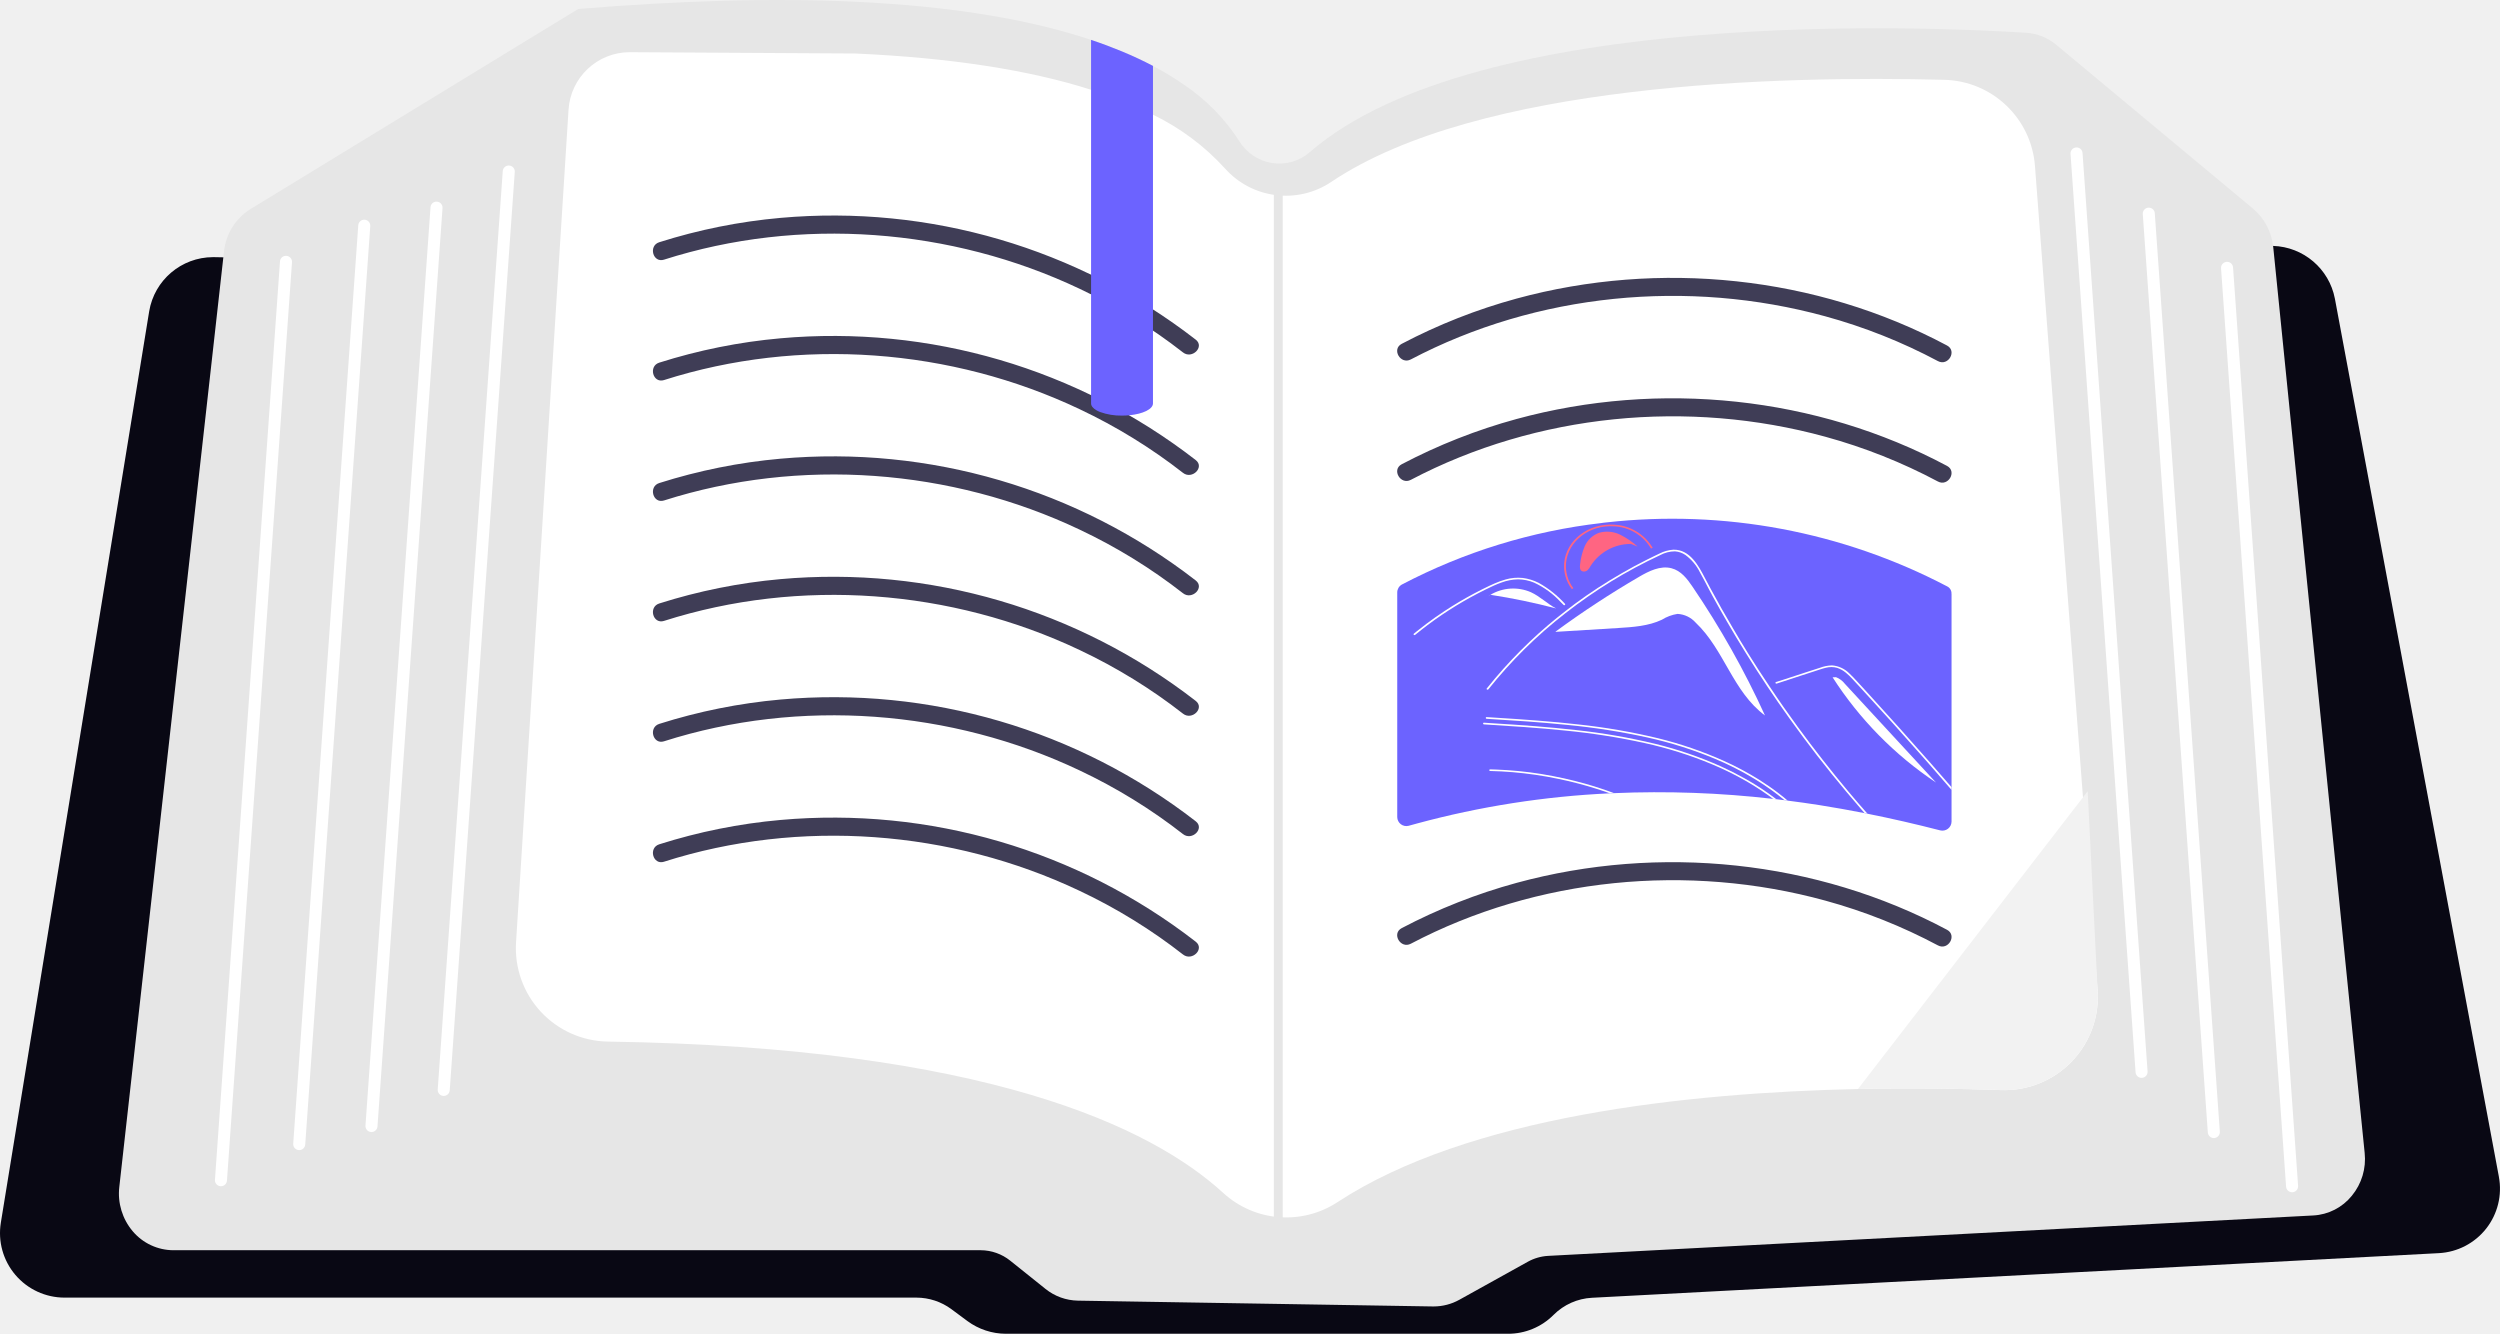
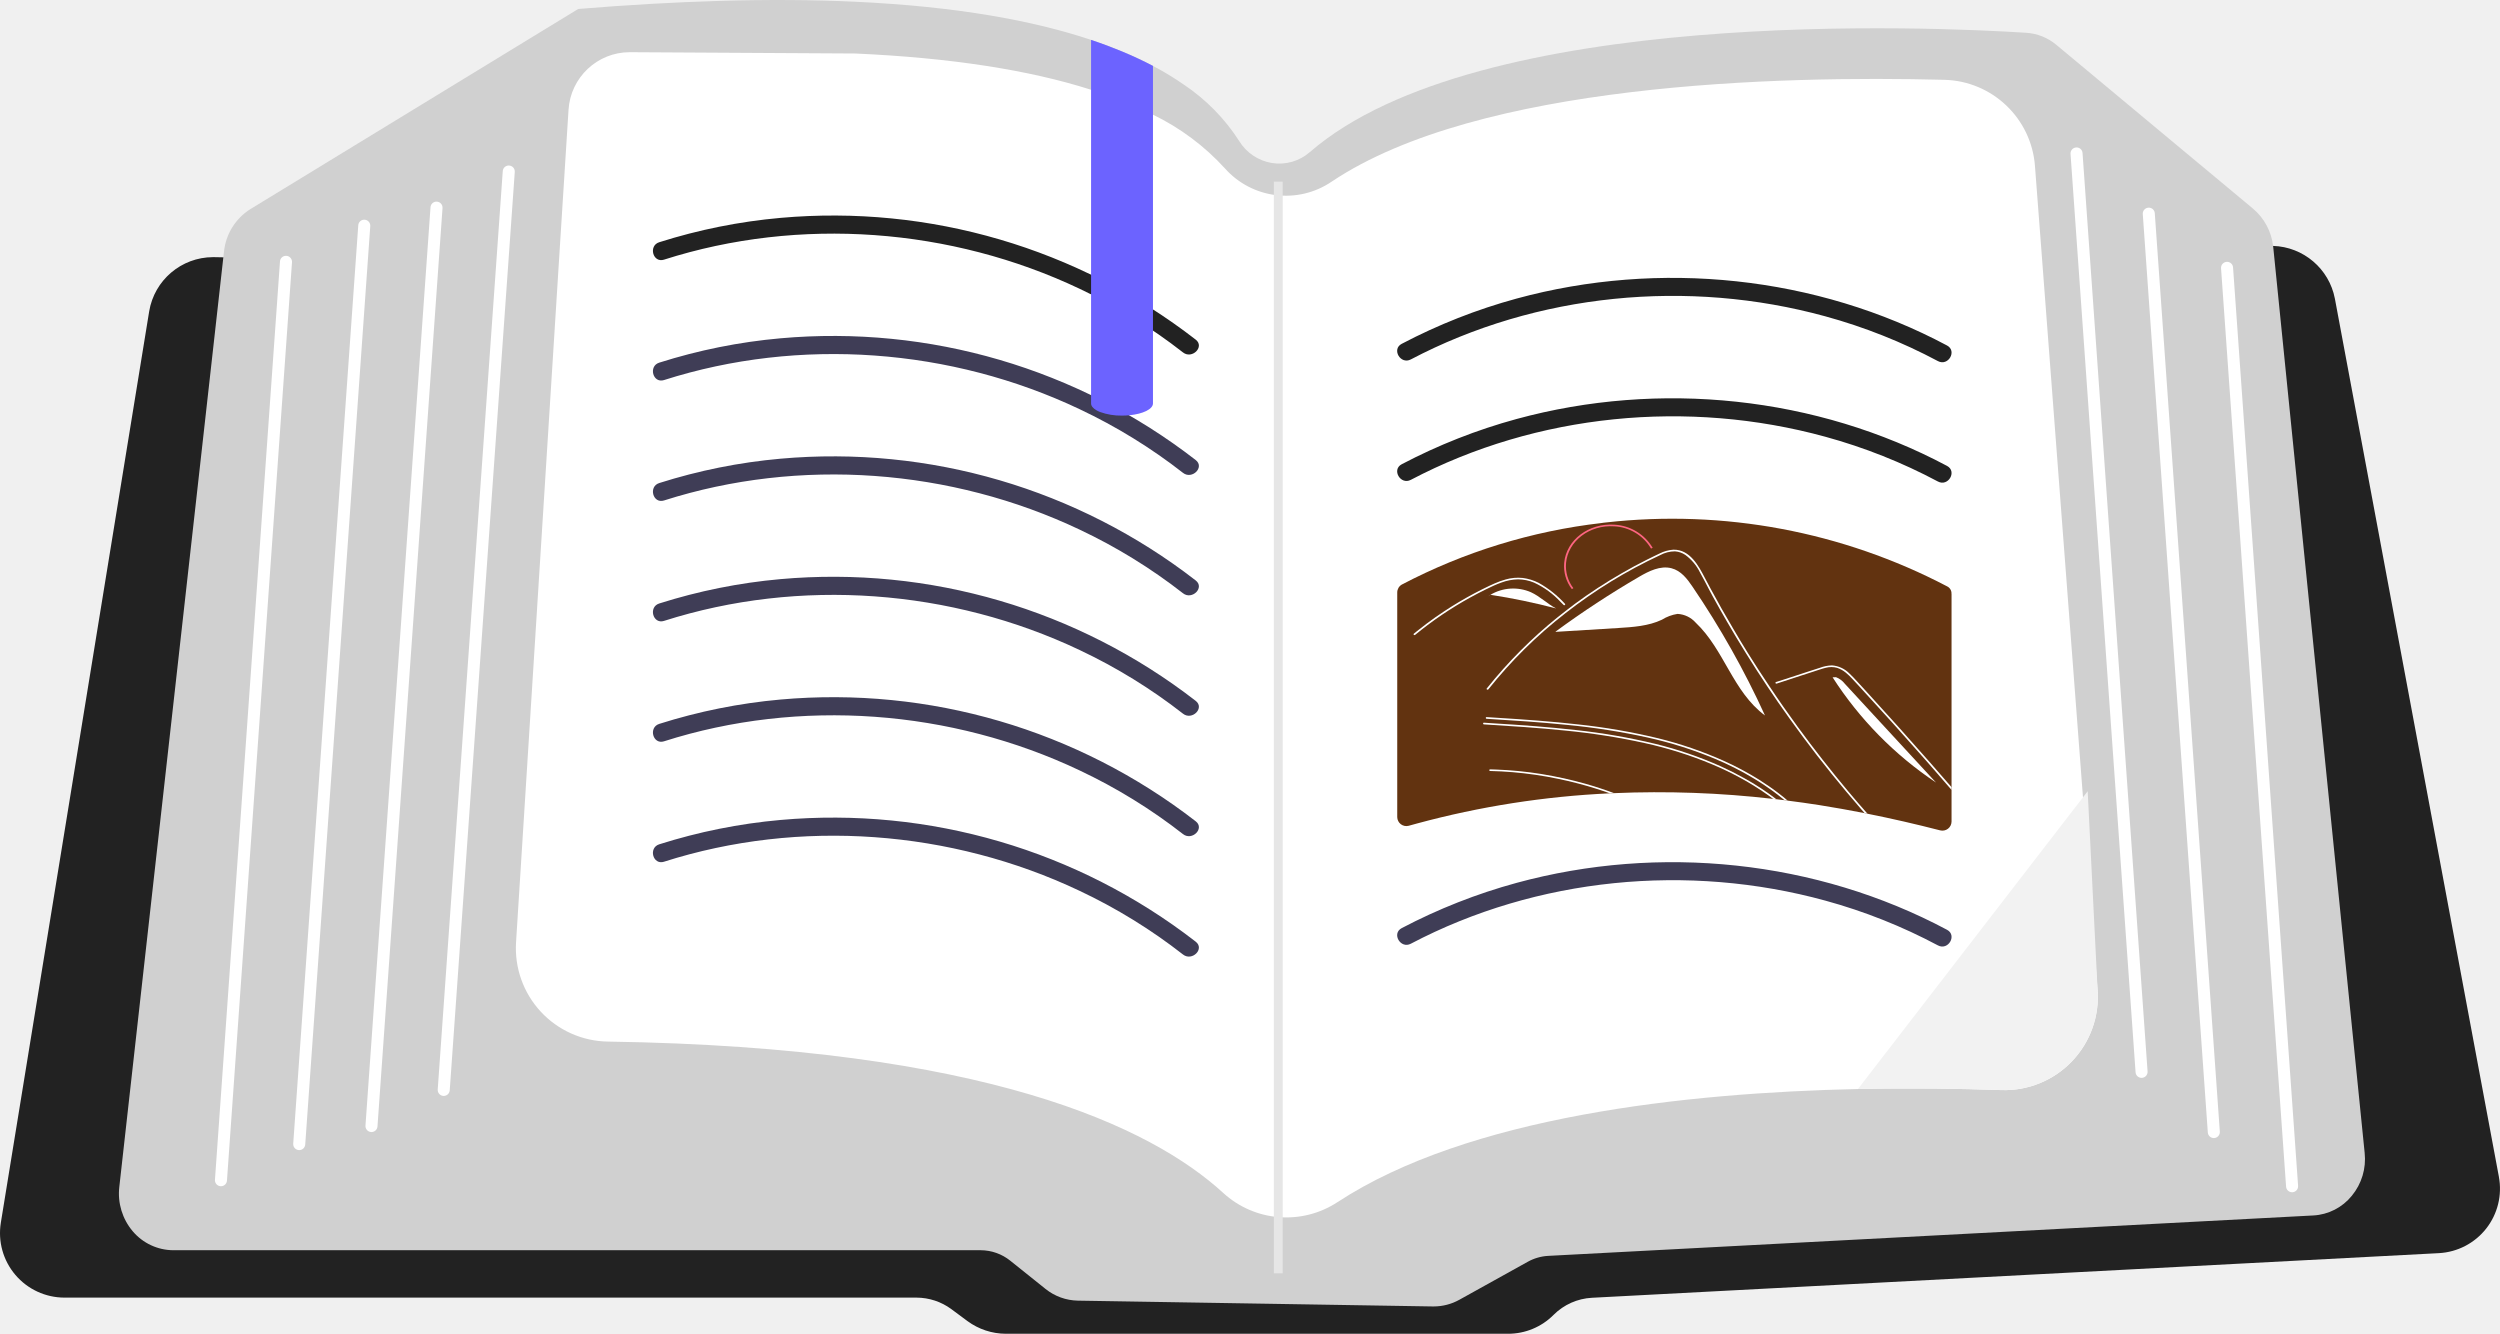
<svg xmlns="http://www.w3.org/2000/svg" width="960" height="512.162" viewBox="0 0 960 512.162" role="img" artist="Katerina Limpitsouni" source="https://undraw.co/">
  <g transform="translate(-666 -361.864)">
-     <path d="M1265.509,644.706l-62.988-337.257a24.981,24.981,0,0,0-23.724-20.215q-.764-.017-1.528,0l-42.908,1.539-4.618.17-21.415.77-4.618.158-13.775.5L812.181,300.34c-.419.023-.849.023-1.268.011l-62.24-1.3-23.033-.475-.736-.011-17-.362-148.137-3.079-39.275-.826-19.366-.4-4.641-.1-22.082-.453-4.629-.1-22.592-.464-4.629-.1-24.822-.521-3.894-.079-22.139-.464-3.5-.068h-.509a24.913,24.913,0,0,0-24.471,20.8L306.255,662.317a24.781,24.781,0,0,0,24.459,28.772h327.15a22.67,22.67,0,0,1,13.378,4.414l6.2,4.6a25.007,25.007,0,0,0,14.748,4.867h192.8a24.632,24.632,0,0,0,17.532-7.267,22.489,22.489,0,0,1,14.714-6.553l325.2-17.136a24.782,24.782,0,0,0,23.067-29.3Z" transform="translate(360.068 169.06)" fill="#090814" />
-     <path d="M1196.275,672.112l-35.11-347.851c-.011-.147-.034-.306-.057-.453a22.089,22.089,0,0,0-7.674-14.273l-75.528-62.92a20.038,20.038,0,0,0-11.647-4.652c-34.555-2.218-210.23-10.436-275.073,45.851a17.851,17.851,0,0,1-14.51,4.165,18.176,18.176,0,0,1-12.586-8.444A74.38,74.38,0,0,0,742.867,261.9a112.879,112.879,0,0,0-11.884-7.21c-3.633-1.913-7.583-3.769-11.884-5.557-3.7-1.539-7.651-3.022-11.885-4.437-21.947-7.334-51.284-12.813-90.491-14.646-16.265-.77-33.944-.871-52.54-.317-16.978.5-35.019,1.528-53.616,3.067l-.272.011L384.466,309.626a21.923,21.923,0,0,0-10.2,16.253l-.26,2.309-39.954,357a22.391,22.391,0,0,0,5.15,16.989,20.542,20.542,0,0,0,15.608,7.289H664.849a18.246,18.246,0,0,1,11.33,4.018l13.537,10.843a20.466,20.466,0,0,0,12.416,4.5l136.32,2.23h.328a20.329,20.329,0,0,0,9.836-2.558l26.293-14.6a18.153,18.153,0,0,1,7.81-2.264l293.828-15.518a20.422,20.422,0,0,0,14.816-7.583,22.149,22.149,0,0,0,4.912-16.423Z" transform="translate(377.758 132.485)" fill="#e6e6e6" />
+     <path d="M1265.509,644.706l-62.988-337.257a24.981,24.981,0,0,0-23.724-20.215q-.764-.017-1.528,0l-42.908,1.539-4.618.17-21.415.77-4.618.158-13.775.5L812.181,300.34c-.419.023-.849.023-1.268.011l-62.24-1.3-23.033-.475-.736-.011-17-.362-148.137-3.079-39.275-.826-19.366-.4-4.641-.1-22.082-.453-4.629-.1-22.592-.464-4.629-.1-24.822-.521-3.894-.079-22.139-.464-3.5-.068h-.509a24.913,24.913,0,0,0-24.471,20.8L306.255,662.317a24.781,24.781,0,0,0,24.459,28.772h327.15a22.67,22.67,0,0,1,13.378,4.414l6.2,4.6a25.007,25.007,0,0,0,14.748,4.867h192.8a24.632,24.632,0,0,0,17.532-7.267,22.489,22.489,0,0,1,14.714-6.553l325.2-17.136a24.782,24.782,0,0,0,23.067-29.3Z" transform="translate(360.068 169.06)" fill="#222" />
+     <path d="M1196.275,672.112l-35.11-347.851c-.011-.147-.034-.306-.057-.453a22.089,22.089,0,0,0-7.674-14.273l-75.528-62.92a20.038,20.038,0,0,0-11.647-4.652c-34.555-2.218-210.23-10.436-275.073,45.851a17.851,17.851,0,0,1-14.51,4.165,18.176,18.176,0,0,1-12.586-8.444A74.38,74.38,0,0,0,742.867,261.9a112.879,112.879,0,0,0-11.884-7.21c-3.633-1.913-7.583-3.769-11.884-5.557-3.7-1.539-7.651-3.022-11.885-4.437-21.947-7.334-51.284-12.813-90.491-14.646-16.265-.77-33.944-.871-52.54-.317-16.978.5-35.019,1.528-53.616,3.067l-.272.011L384.466,309.626a21.923,21.923,0,0,0-10.2,16.253l-.26,2.309-39.954,357a22.391,22.391,0,0,0,5.15,16.989,20.542,20.542,0,0,0,15.608,7.289H664.849a18.246,18.246,0,0,1,11.33,4.018l13.537,10.843a20.466,20.466,0,0,0,12.416,4.5l136.32,2.23h.328a20.329,20.329,0,0,0,9.836-2.558l26.293-14.6a18.153,18.153,0,0,1,7.81-2.264l293.828-15.518a20.422,20.422,0,0,0,14.816-7.583,22.149,22.149,0,0,0,4.912-16.423Z" transform="translate(377.758 132.485)" fill="#d0d0d0" />
    <path d="M1034.675,601.619l-4.113-54.142-17.351-228.289-2.579-33.772a35.786,35.786,0,0,0-34.865-33.151c-63.577-1.632-178.7,1.241-235.193,39.093a31.32,31.32,0,0,1-40.986-5.06,91.092,91.092,0,0,0-27.651-20.648,155.958,155.958,0,0,0-23.766-9.565q-35.869-11.459-90.526-13.923l-86.477-.506h-.147a23.573,23.573,0,0,0-23.5,22.085l-3.754,59.366-16.4,260.346a35.868,35.868,0,0,0,35.306,38.13c145.157,2.155,208.571,32.792,236.222,58.092a35.855,35.855,0,0,0,43.908,3.558c50.192-32.874,133.634-42.015,200.05-43.435,20.338-.424,39.077-.147,54.779.408a35.867,35.867,0,0,0,37.052-38.587Z" transform="translate(436.797 140.248)" fill="#fff" />
    <path d="M358.81,646.842c-.054,0-.111,0-.165-.007a2.31,2.31,0,0,1-2.143-2.468l24.975-352.655a2.284,2.284,0,0,1,2.468-2.143,2.311,2.311,0,0,1,2.143,2.468L361.113,644.693A2.31,2.31,0,0,1,358.81,646.842Z" transform="translate(392.039 170.537)" fill="#fff" />
    <path d="M377.224,638.343c-.054,0-.111,0-.165-.007a2.311,2.311,0,0,1-2.143-2.468l24.975-352.655a2.284,2.284,0,0,1,2.468-2.143,2.311,2.311,0,0,1,2.143,2.468L379.527,636.194a2.31,2.31,0,0,1-2.3,2.149Z" transform="translate(403.681 165.164)" fill="#fff" />
    <path d="M394.221,634.094c-.054,0-.111,0-.165-.007a2.31,2.31,0,0,1-2.143-2.468l24.976-352.655a2.284,2.284,0,0,1,2.468-2.143,2.311,2.311,0,0,1,2.143,2.468L396.524,631.945A2.31,2.31,0,0,1,394.221,634.094Z" transform="translate(414.428 162.477)" fill="#fff" />
    <path d="M411.218,625.6c-.054,0-.111,0-.165-.007a2.311,2.311,0,0,1-2.143-2.468l24.975-352.655a2.284,2.284,0,0,1,2.468-2.143,2.311,2.311,0,0,1,2.143,2.468L413.521,623.446a2.31,2.31,0,0,1-2.3,2.149Z" transform="translate(425.175 157.104)" fill="#fff" />
    <path d="M855.726,648.258c.054,0,.111,0,.165-.007a2.311,2.311,0,0,0,2.143-2.468L833.058,293.129a2.284,2.284,0,0,0-2.468-2.143,2.31,2.31,0,0,0-2.142,2.468l24.975,352.655a2.31,2.31,0,0,0,2.3,2.149Z" transform="translate(690.434 171.433)" fill="#fff" />
    <path d="M837.313,635.511c.054,0,.111,0,.165-.007a2.31,2.31,0,0,0,2.142-2.468L814.645,280.381a2.284,2.284,0,0,0-2.468-2.143,2.311,2.311,0,0,0-2.143,2.468L835.01,633.361A2.31,2.31,0,0,0,837.313,635.511Z" transform="translate(678.792 163.373)" fill="#fff" />
    <path d="M820.316,621.347c.054,0,.111,0,.165-.007a2.311,2.311,0,0,0,2.143-2.468L797.648,266.217a2.284,2.284,0,0,0-2.468-2.143,2.31,2.31,0,0,0-2.143,2.468L818.013,619.2a2.31,2.31,0,0,0,2.3,2.149Z" transform="translate(668.045 154.417)" fill="#fff" />
-     <path d="M463.794,297.025c52.114-16.627,110.253-12.225,159.623,11.2a210.183,210.183,0,0,1,39.667,24.431c3.473,2.726,8.414-2.15,4.9-4.9a227.191,227.191,0,0,0-159.481-46.767,218.225,218.225,0,0,0-46.558,9.354c-4.236,1.352-2.426,8.05,1.844,6.688Z" transform="translate(457.189 164.542)" fill="#3f3d56" />
-     <path d="M639.858,326.07C688.31,300.6,746.33,295.049,799.01,309.506a209.778,209.778,0,0,1,43.275,17.206c3.937,2.1,7.444-3.885,3.5-5.989-50.208-26.791-110.478-32.958-165.306-18.024a218.16,218.16,0,0,0-44.122,17.382C632.4,322.159,635.906,328.147,639.858,326.07Z" transform="translate(567.888 173.818)" fill="#3f3d56" />
-     <path d="M639.858,354.4c48.452-25.467,106.472-31.02,159.152-16.564a209.779,209.779,0,0,1,43.275,17.206c3.937,2.1,7.444-3.885,3.5-5.989-50.208-26.791-110.478-32.958-165.306-18.024a218.161,218.161,0,0,0-44.122,17.382c-3.953,2.078-.451,8.066,3.5,5.989Z" transform="translate(567.888 191.729)" fill="#3f3d56" />
-     <path d="M847.472,380.242a2.972,2.972,0,0,0-1.709-2.875A227.456,227.456,0,0,0,714.819,352.84c-.283.023-.543.068-.849.091h-.011a6.965,6.965,0,0,0-.826.125,219.086,219.086,0,0,0-76.785,23.667,3.5,3.5,0,0,0-1.709,3.011v86.258a3.5,3.5,0,0,0,4.391,3.328c1.064-.306,2.128-.6,3.215-.883a343.8,343.8,0,0,1,74.023-11.579l1.619-.068a387.777,387.777,0,0,1,61.063,2.2,12.743,12.743,0,0,1,1.268.136c1.041.113,2.105.238,3.146.374.419.045.815.091,1.2.158,4.052.509,8.07,1.087,12.1,1.709q8.727,1.392,17.453,3.1c.362.068.736.158,1.109.226,9.338,1.856,18.63,4.007,27.877,6.384a3.514,3.514,0,0,0,4.392-3.35V380.378A.285.285,0,0,0,847.472,380.242Z" transform="translate(567.899 209.644)" fill="#6c63ff" />
-     <path d="M693.088,355.619a11.406,11.406,0,0,0-8.172-.718,9.686,9.686,0,0,0-5.443,5.119,24.623,24.623,0,0,0-1.792,7.042c-.144.953-.153,2.156.805,2.6a2.029,2.029,0,0,0,2.058-.408,6.083,6.083,0,0,0,1.206-1.682,18.306,18.306,0,0,1,15.464-8.407l2.561,1.021a30.325,30.325,0,0,0-6.687-4.567Z" transform="translate(595.068 211.568)" fill="#ff6582" />
+     <path d="M463.794,297.025c52.114-16.627,110.253-12.225,159.623,11.2a210.183,210.183,0,0,1,39.667,24.431c3.473,2.726,8.414-2.15,4.9-4.9a227.191,227.191,0,0,0-159.481-46.767,218.225,218.225,0,0,0-46.558,9.354c-4.236,1.352-2.426,8.05,1.844,6.688Z" transform="translate(457.189 164.542)" fill="#222" />
+     <path d="M639.858,326.07C688.31,300.6,746.33,295.049,799.01,309.506a209.778,209.778,0,0,1,43.275,17.206c3.937,2.1,7.444-3.885,3.5-5.989-50.208-26.791-110.478-32.958-165.306-18.024a218.16,218.16,0,0,0-44.122,17.382C632.4,322.159,635.906,328.147,639.858,326.07Z" transform="translate(567.888 173.818)" fill="#222" />
+     <path d="M639.858,354.4c48.452-25.467,106.472-31.02,159.152-16.564a209.779,209.779,0,0,1,43.275,17.206c3.937,2.1,7.444-3.885,3.5-5.989-50.208-26.791-110.478-32.958-165.306-18.024a218.161,218.161,0,0,0-44.122,17.382c-3.953,2.078-.451,8.066,3.5,5.989Z" transform="translate(567.888 191.729)" fill="#222" />
+     <path d="M847.472,380.242a2.972,2.972,0,0,0-1.709-2.875A227.456,227.456,0,0,0,714.819,352.84c-.283.023-.543.068-.849.091h-.011a6.965,6.965,0,0,0-.826.125,219.086,219.086,0,0,0-76.785,23.667,3.5,3.5,0,0,0-1.709,3.011v86.258a3.5,3.5,0,0,0,4.391,3.328c1.064-.306,2.128-.6,3.215-.883a343.8,343.8,0,0,1,74.023-11.579l1.619-.068a387.777,387.777,0,0,1,61.063,2.2,12.743,12.743,0,0,1,1.268.136c1.041.113,2.105.238,3.146.374.419.045.815.091,1.2.158,4.052.509,8.07,1.087,12.1,1.709q8.727,1.392,17.453,3.1c.362.068.736.158,1.109.226,9.338,1.856,18.63,4.007,27.877,6.384a3.514,3.514,0,0,0,4.392-3.35V380.378A.285.285,0,0,0,847.472,380.242Z" transform="translate(567.899 209.644)" fill="#623310" />
+     <path d="M693.088,355.619a11.406,11.406,0,0,0-8.172-.718,9.686,9.686,0,0,0-5.443,5.119,24.623,24.623,0,0,0-1.792,7.042c-.144.953-.153,2.156.805,2.6a2.029,2.029,0,0,0,2.058-.408,6.083,6.083,0,0,0,1.206-1.682,18.306,18.306,0,0,1,15.464-8.407l2.561,1.021a30.325,30.325,0,0,0-6.687-4.567Z" transform="translate(595.068 211.568)" fill="#623310" />
    <path d="M724.41,370.177c-1.987-2.925-4.342-6.049-8.029-7-4.27-1.106-8.657,1.091-12.378,3.26a361.626,361.626,0,0,0-32.1,21.052l.011.114,23.954-1.47c5.769-.354,11.736-.757,16.834-3.186a15.874,15.874,0,0,1,6.013-2.239,10.049,10.049,0,0,1,6.965,3.356c11.039,10.464,14.234,26.466,26.619,35.659a336.375,336.375,0,0,0-27.887-49.541Z" transform="translate(591.459 216.892)" fill="#fff" />
    <path d="M704.2,419.508l-1.618.069c-3.861-1.387-7.814-2.612-11.814-3.676-2.59-.693-5.225-1.318-7.861-1.849-2.983-.647-5.988-1.156-8.993-1.6A143.808,143.808,0,0,0,656.642,411a.314.314,0,1,1,0-.624c.739,0,1.479.023,2.2.069a144.041,144.041,0,0,1,17.294,1.688c2.982.485,5.965,1.063,8.924,1.711,2.682.6,5.363,1.272,8,2.011Q698.707,417.451,704.2,419.508Z" transform="translate(581.591 246.923)" fill="#fff" />
    <path d="M771.4,430.148c-.393-.069-.786-.116-1.2-.162-1.6-1.318-3.213-2.566-4.9-3.792-2.1-1.526-4.277-2.959-6.5-4.3a115.352,115.352,0,0,0-15.352-7.814,153.088,153.088,0,0,0-25.94-8.184,258.139,258.139,0,0,0-30.679-4.809c-10.312-1.064-20.67-1.711-31.027-2.358-.439-.023-.462-.67,0-.647,1.295.093,2.59.162,3.907.254,10.473.647,20.946,1.387,31.35,2.566a239,239,0,0,1,30.633,5.317,149,149,0,0,1,25.108,8.624,114.2,114.2,0,0,1,13.5,7.19c2.751,1.734,5.41,3.584,7.953,5.549C769.319,428.414,770.383,429.247,771.4,430.148Z" transform="translate(581.066 239.15)" fill="#fff" />
    <path d="M767.453,428.783a12.543,12.543,0,0,0-1.272-.139c-.485-.393-.995-.763-1.5-1.133a105.733,105.733,0,0,0-11.121-6.959,117.8,117.8,0,0,0-10.751-5.156,151.031,151.031,0,0,0-25.94-8.184,258.08,258.08,0,0,0-30.68-4.809c-10.311-1.064-20.669-1.711-31.026-2.358-.439-.046-.439-.671,0-.647,1.318.093,2.612.162,3.907.254,10.473.647,20.946,1.387,31.35,2.566a238.961,238.961,0,0,1,30.633,5.318,148.21,148.21,0,0,1,25.108,8.624c3.052,1.387,6.035,2.89,8.948,4.531a94.657,94.657,0,0,1,12.346,8.092Z" transform="translate(580.666 239.983)" fill="#fff" />
    <path d="M801.932,460.094c-.37-.069-.74-.162-1.11-.231-.416-.439-.809-.9-1.2-1.364q-2.982-3.433-5.9-6.936c-7.652-9.109-14.912-18.5-21.755-28.067q-8.809-12.277-16.715-25.039c-2.52-4.023-4.948-8.092-7.329-12.207q-2.775-4.786-5.41-9.594c-.509-.925-.994-1.85-1.479-2.775-1.133-2.173-2.266-4.37-3.468-6.52a18.423,18.423,0,0,0-5.6-6.658,8.186,8.186,0,0,0-3.977-1.364,12.025,12.025,0,0,0-5.734,1.479,186.811,186.811,0,0,0-36.367,22.31,175.783,175.783,0,0,0-29.547,29.2c-.277.324-.879.023-.624-.324,1.04-1.294,2.1-2.589,3.167-3.861a177.246,177.246,0,0,1,27.952-26.564c.023-.023.069-.046.092-.069.9-.717,1.8-1.41,2.728-2.081a189.214,189.214,0,0,1,17.849-11.652q4.716-2.74,9.641-5.2c.809-.416,1.641-.832,2.473-1.225.833-.416,1.665-.809,2.5-1.2a13.609,13.609,0,0,1,5.294-1.456c6.427-.092,9.733,6.381,12.022,10.75.717,1.364,1.457,2.728,2.174,4.092,2.774,5.156,5.664,10.288,8.67,15.351,1.826,3.144,3.722,6.266,5.641,9.364,2.751,4.416,5.572,8.785,8.508,13.132a.022.022,0,0,0,.007.017.022.022,0,0,0,.016.007c3.4,5.132,6.936,10.172,10.589,15.189q9.4,12.866,19.7,25.154Q798.279,455.978,801.932,460.094Z" transform="translate(581.191 214.245)" fill="#fff" />
    <path d="M791.242,432.685v1.063c-2.289-2.682-4.624-5.34-6.936-8l-2.913-3.329q-6.173-7.005-12.415-13.964c-4.185-4.624-8.37-9.248-12.6-13.849-1.017-1.11-2.034-2.219-3.075-3.329a23.915,23.915,0,0,0-2.705-2.59,10.035,10.035,0,0,0-3.306-1.826,8.288,8.288,0,0,0-4.254-.046c-1.6.37-3.121.948-4.67,1.433-1.6.532-3.168,1.04-4.763,1.549-3.191,1.041-6.358,2.081-9.549,3.121a.316.316,0,0,1-.416-.185.322.322,0,0,1,.231-.439c.786-.254,1.6-.508,2.4-.763,3.213-1.063,6.4-2.1,9.618-3.144,1.6-.532,3.19-1.041,4.786-1.549a14.3,14.3,0,0,1,4.624-.925,10.461,10.461,0,0,1,6.8,3.19c.994.925,1.9,1.9,2.8,2.89l3.191,3.468q6.415,7.005,12.738,14.057,6.347,7.075,12.578,14.172l.9,1.041C786.641,427.367,788.93,430.026,791.242,432.685Z" transform="translate(624.156 231.458)" fill="#fff" />
    <path d="M707.925,361.721l-.64.28a17.451,17.451,0,0,0-14.1-8.534c-9.465-.672-17.78,5.636-18.536,14.06a13.923,13.923,0,0,0,2.815,9.692l-.594.351a14.5,14.5,0,0,1-2.931-10.094c.786-8.773,9.446-15.342,19.3-14.642a18.171,18.171,0,0,1,14.679,8.887Z" transform="translate(592.714 210.51)" fill="#ff6582" />
    <path d="M672.108,369.25a17.071,17.071,0,0,0-15.547.99,245.1,245.1,0,0,1,25.229,5.241C678.348,373.686,675.656,370.873,672.108,369.25Z" transform="translate(581.76 220.026)" fill="#fff" />
    <path d="M656.894,369.3l-.936.677c.317-.237.645-.459.983-.669Z" transform="translate(581.379 220.955)" fill="#fff" />
    <path d="M741.739,391.193a7.817,7.817,0,0,0-3.367-2.5l-1.314.046a138.831,138.831,0,0,0,39.712,40.411Z" transform="translate(632.655 233.213)" fill="#fff" />
    <path d="M696.119,375.764c-.373-.37-.743-.74-1.119-1.11a32.468,32.468,0,0,0-10.2-7.463,16.324,16.324,0,0,0-6.2-1.279,19.561,19.561,0,0,0-6.437,1.25c-.969.345-1.917.736-2.85,1.152-1.067.478-2.114.987-3.157,1.5q-2.936,1.446-5.8,3.019-5.69,3.13-11.024,6.738-2.765,1.871-5.416,3.865-2.466,1.852-4.831,3.8c-.337.277-.841-.171-.5-.448.416-.345.836-.687,1.256-1.025q1.781-1.434,3.62-2.812,3.352-2.518,6.879-4.842,5.483-3.615,11.344-6.74,2.929-1.56,5.938-2.99c.606-.288,1.219-.569,1.839-.835a31.476,31.476,0,0,1,4.37-1.584,17.374,17.374,0,0,1,6.6-.577,18.637,18.637,0,0,1,6.09,1.875,39.963,39.963,0,0,1,10.1,8.051C696.927,375.618,696.425,376.069,696.119,375.764Z" transform="translate(570.326 218.419)" fill="#fff" />
    <path d="M463.794,325.354c52.114-16.627,110.253-12.225,159.623,11.2a210.182,210.182,0,0,1,39.667,24.431c3.473,2.725,8.414-2.15,4.9-4.9a227.191,227.191,0,0,0-159.481-46.767,218.234,218.234,0,0,0-46.558,9.354c-4.236,1.352-2.426,8.05,1.844,6.688Z" transform="translate(457.189 182.453)" fill="#3f3d56" />
    <path d="M463.794,353.682c52.114-16.627,110.253-12.225,159.623,11.2a210.183,210.183,0,0,1,39.667,24.431c3.473,2.726,8.414-2.15,4.9-4.9A227.19,227.19,0,0,0,508.508,337.64a218.233,218.233,0,0,0-46.558,9.354c-4.236,1.352-2.426,8.05,1.844,6.688Z" transform="translate(457.189 200.364)" fill="#3f3d56" />
    <path d="M463.794,382.01c52.114-16.627,110.253-12.225,159.623,11.2a210.188,210.188,0,0,1,39.667,24.431c3.473,2.725,8.414-2.15,4.9-4.9a227.191,227.191,0,0,0-159.481-46.767,218.224,218.224,0,0,0-46.558,9.354c-4.236,1.352-2.426,8.05,1.844,6.688Z" transform="translate(457.189 218.275)" fill="#3f3d56" />
    <path d="M463.794,410.338c52.114-16.627,110.253-12.225,159.623,11.2a210.184,210.184,0,0,1,39.667,24.431c3.473,2.725,8.414-2.15,4.9-4.9A227.19,227.19,0,0,0,508.508,394.3a218.223,218.223,0,0,0-46.558,9.354c-4.236,1.352-2.426,8.051,1.844,6.688Z" transform="translate(457.189 236.186)" fill="#3f3d56" />
    <path d="M463.794,438.666c52.114-16.627,110.253-12.225,159.623,11.2A210.183,210.183,0,0,1,663.084,474.3c3.473,2.726,8.414-2.15,4.9-4.9a227.19,227.19,0,0,0-159.481-46.767,218.232,218.232,0,0,0-46.558,9.354c-4.236,1.352-2.426,8.05,1.844,6.688Z" transform="translate(457.189 254.097)" fill="#3f3d56" />
    <path d="M586.382,248.754v129.6c0,2.207-3.848,4.052-9.043,4.55-.906.091-1.856.136-2.841.136a23.681,23.681,0,0,1-8.4-1.37,10.828,10.828,0,0,1-1.449-.69c-1.29-.758-2.037-1.653-2.037-2.626V238.76c4.233,1.415,8.183,2.9,11.884,4.437C578.8,244.985,582.748,246.842,586.382,248.754Z" transform="translate(522.359 138.417)" fill="#6c63ff" />
    <rect width="3.396" height="419.214" transform="translate(1155.16 431.607)" fill="#e6e6e6" />
    <path d="M825.141,519.262a35.942,35.942,0,0,1-27.177,11.018c-15.7-.555-34.441-.833-54.779-.408l-.114-.1,88.142-114.259,3.8,76.178a35.947,35.947,0,0,1-9.875,27.569Z" transform="translate(636.457 250.173)" fill="#f2f2f2" />
    <path d="M639.858,354.4c48.452-25.467,106.472-31.02,159.152-16.564a209.779,209.779,0,0,1,43.275,17.206c3.937,2.1,7.444-3.885,3.5-5.989-50.208-26.791-110.478-32.958-165.306-18.024a218.161,218.161,0,0,0-44.122,17.382c-3.953,2.078-.451,8.066,3.5,5.989Z" transform="translate(567.888 369.858)" fill="#3f3d56" />
  </g>
</svg>
